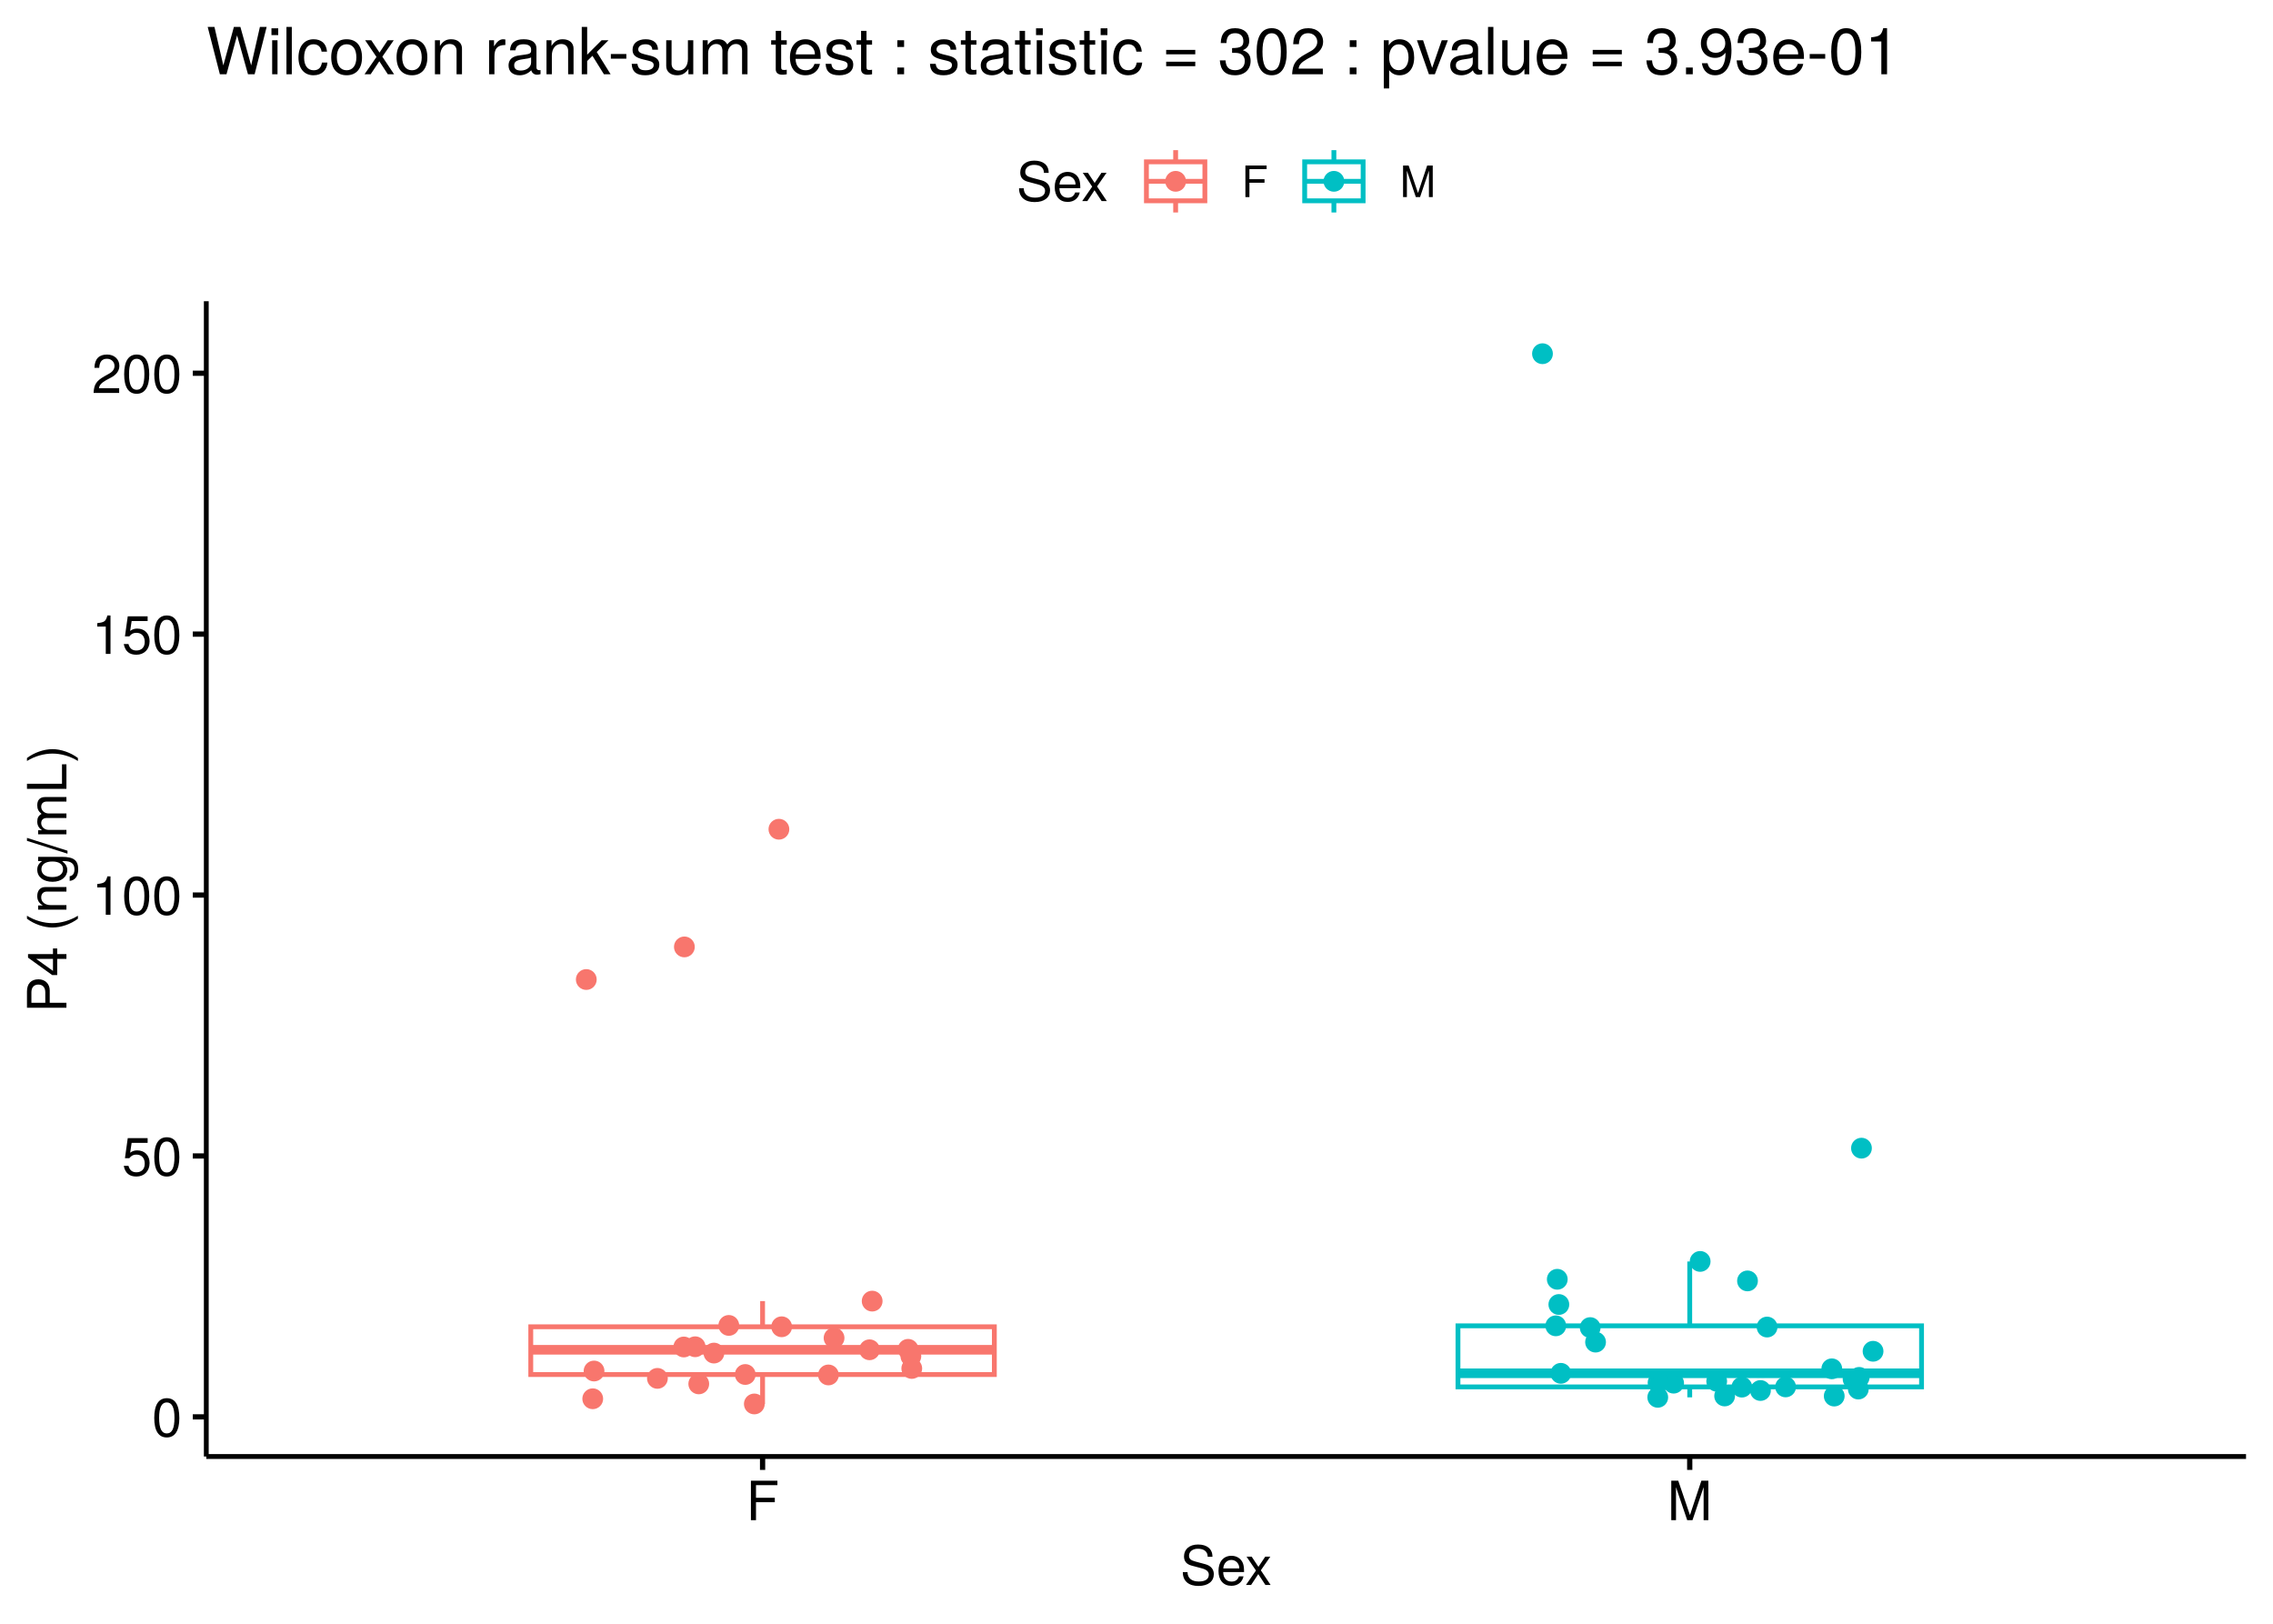
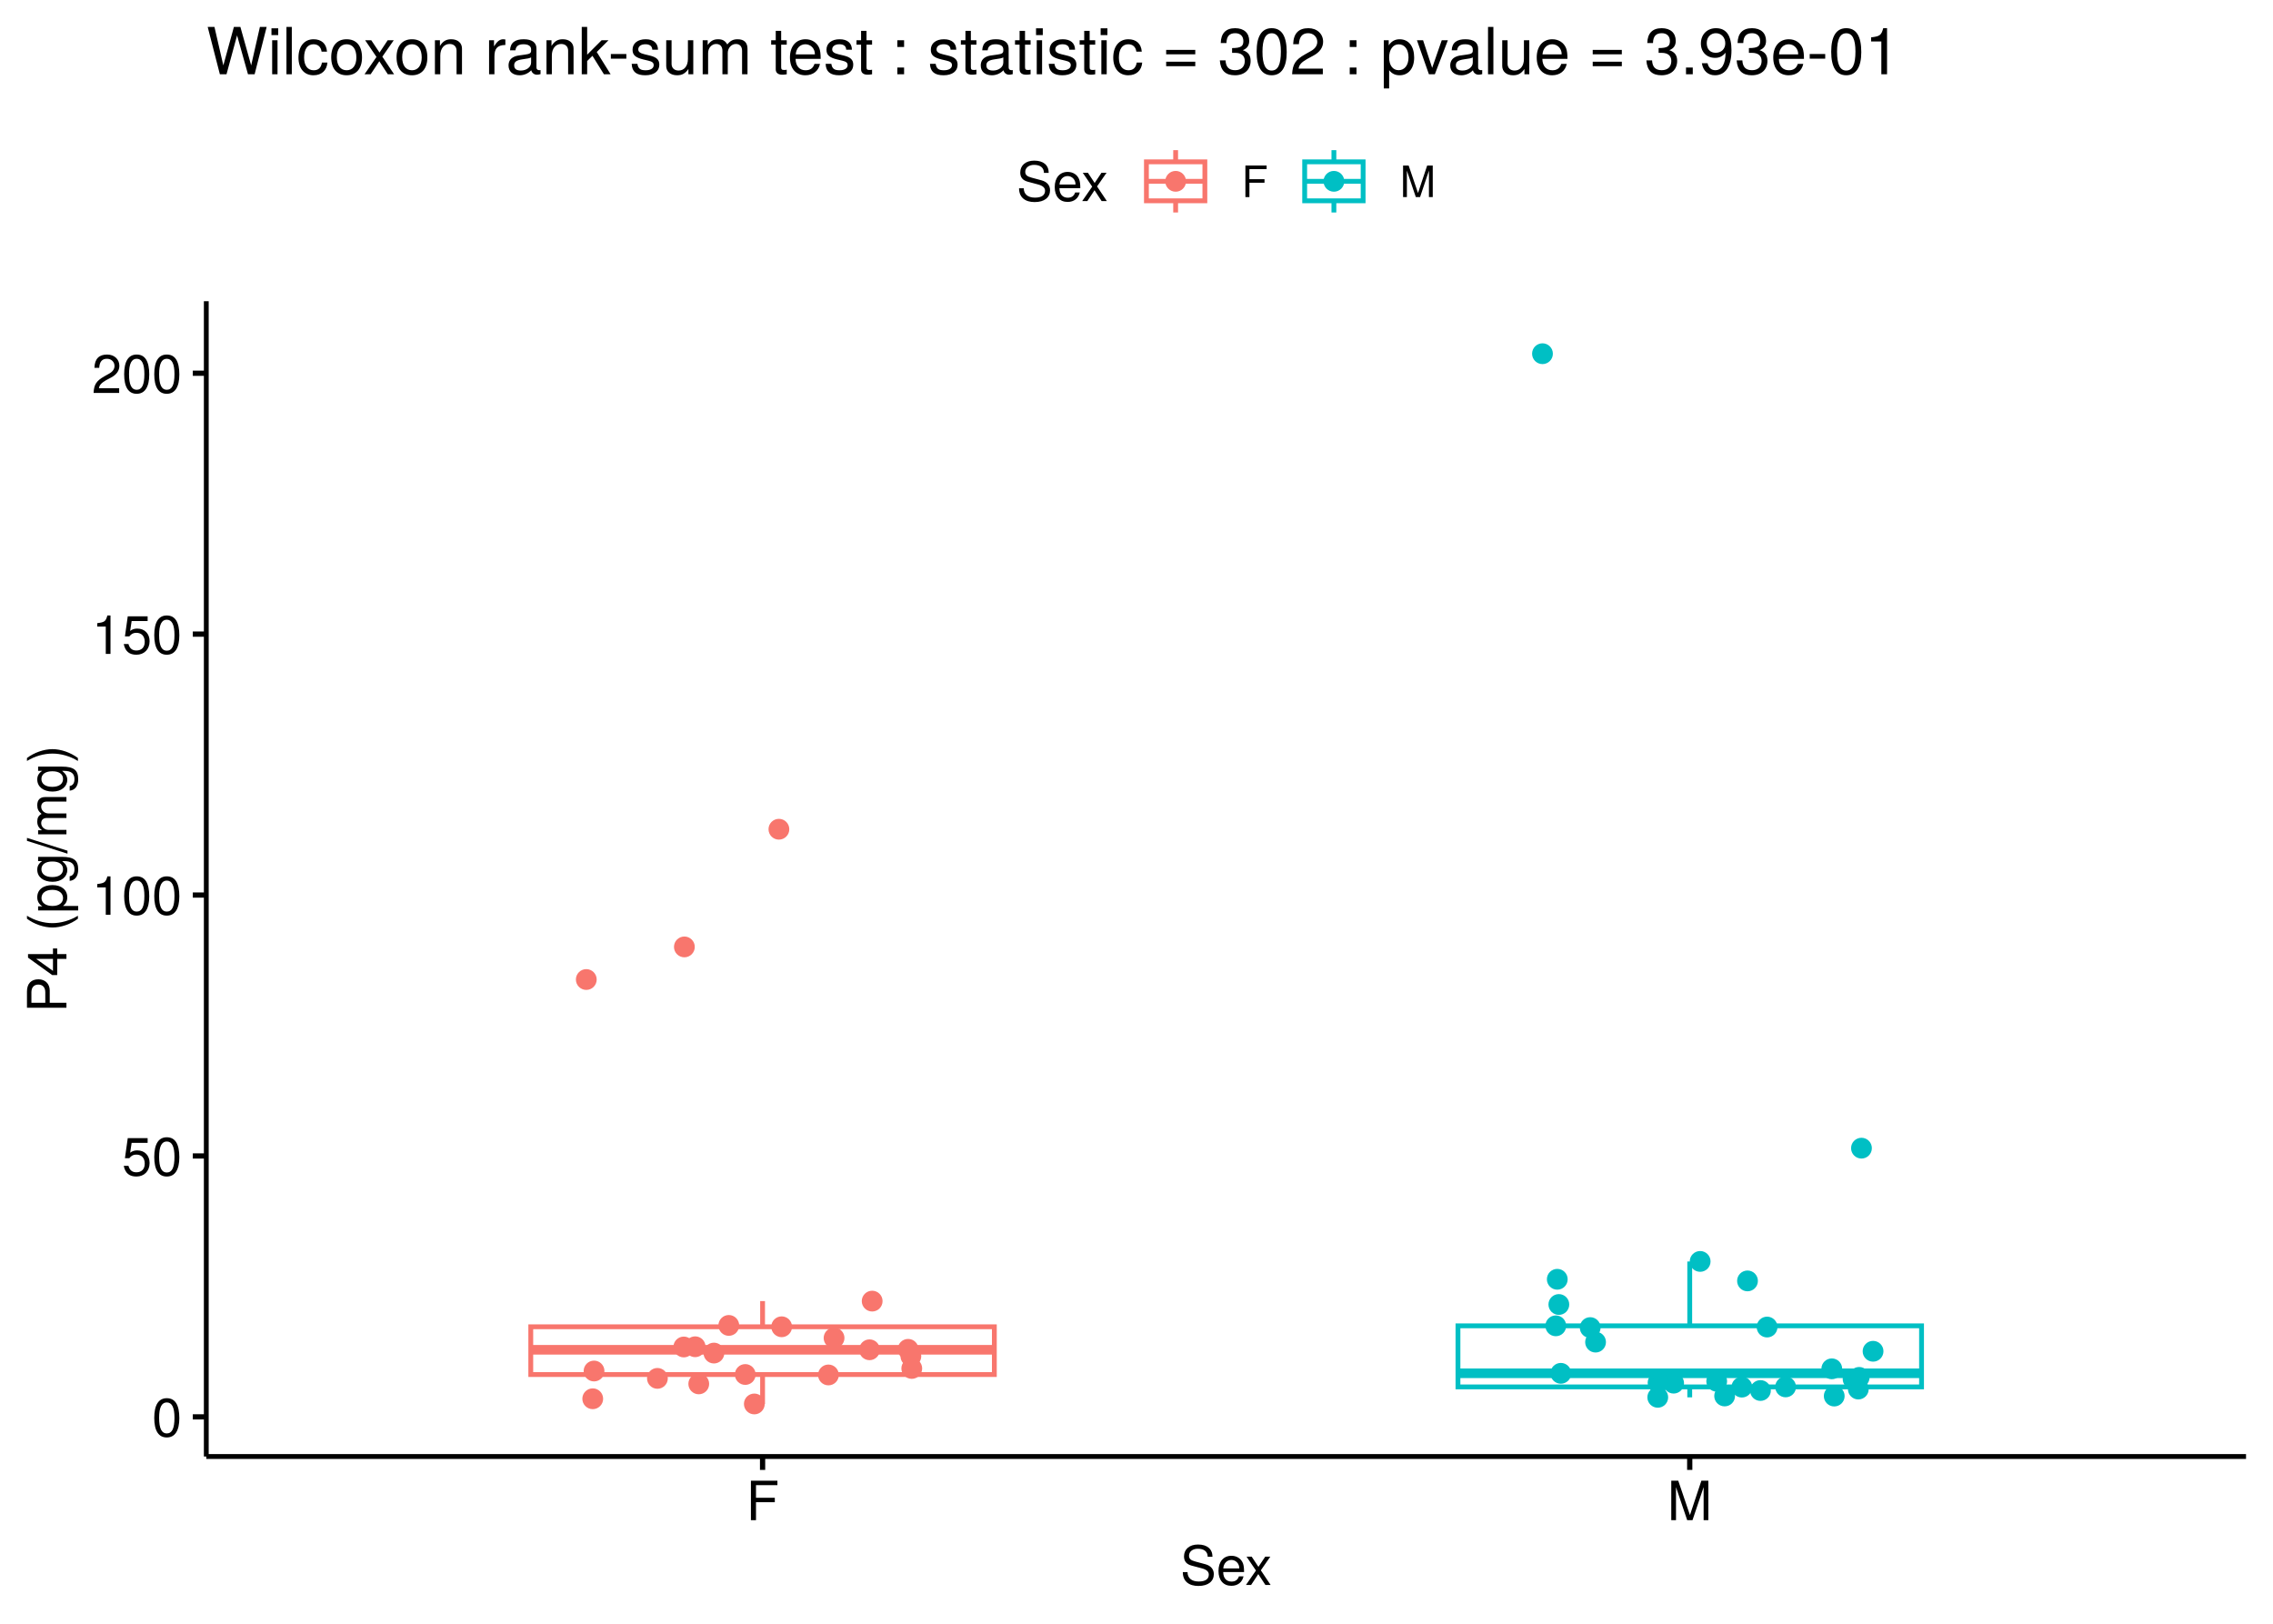
<svg xmlns="http://www.w3.org/2000/svg" class="svglite" width="504.00pt" height="360.00pt" viewBox="0 0 504.00 360.00">
  <defs>
    <style type="text/css">
    .svglite line, .svglite polyline, .svglite polygon, .svglite path, .svglite rect, .svglite circle {
      fill: none;
      stroke: #000000;
      stroke-linecap: round;
      stroke-linejoin: round;
      stroke-miterlimit: 10.00;
    }
    .svglite text {
      white-space: pre;
    }
  </style>
  </defs>
  <rect width="100%" height="100%" style="stroke: none; fill: #FFFFFF;" />
  <defs>
    <clipPath id="cpMC4wMHw1MDQuMDB8MC4wMHwzNjAuMDA=">
      <rect x="0.00" y="0.00" width="504.00" height="360.00" />
    </clipPath>
  </defs>
  <g clip-path="url(#cpMC4wMHw1MDQuMDB8MC4wMHwzNjAuMDA=)">
    <rect x="0.00" y="0.00" width="504.00" height="360.00" style="stroke-width: 1.16; stroke: #FFFFFF; fill: #FFFFFF;" />
  </g>
  <defs>
    <clipPath id="cpNDUuNzR8NDk4LjAyfDY2Ljc4fDMyMi45Mg==">
      <rect x="45.74" y="66.78" width="452.28" height="256.14" />
    </clipPath>
  </defs>
  <g clip-path="url(#cpNDUuNzR8NDk4LjAyfDY2Ljc4fDMyMi45Mg==)">
    <rect x="45.74" y="66.78" width="452.28" height="256.14" style="stroke-width: 1.16; stroke: none; fill: #FFFFFF;" />
    <line x1="169.09" y1="294.16" x2="169.09" y2="288.46" style="stroke-width: 1.07; stroke: #F8766D; stroke-linecap: butt;" />
    <line x1="169.09" y1="304.75" x2="169.09" y2="311.27" style="stroke-width: 1.07; stroke: #F8766D; stroke-linecap: butt;" />
    <polygon points="117.69,294.16 117.69,304.75 220.48,304.75 220.48,294.16 117.69,294.16 " style="stroke-width: 1.07; stroke: #F8766D; stroke-linecap: butt; stroke-linejoin: miter; fill: #FFFFFF;" />
    <line x1="117.69" y1="299.26" x2="220.48" y2="299.26" style="stroke-width: 2.13; stroke: #F8766D; stroke-linecap: butt; stroke-linejoin: miter;" />
    <line x1="374.67" y1="293.95" x2="374.67" y2="279.68" style="stroke-width: 1.07; stroke: #00BFC4; stroke-linecap: butt;" />
    <line x1="374.67" y1="307.49" x2="374.67" y2="309.81" style="stroke-width: 1.07; stroke: #00BFC4; stroke-linecap: butt;" />
    <polygon points="323.28,293.95 323.28,307.49 426.07,307.49 426.07,293.95 323.28,293.95 " style="stroke-width: 1.07; stroke: #00BFC4; stroke-linecap: butt; stroke-linejoin: miter; fill: #FFFFFF;" />
    <line x1="323.28" y1="304.47" x2="426.07" y2="304.47" style="stroke-width: 2.13; stroke: #00BFC4; stroke-linecap: butt; stroke-linejoin: miter;" />
    <circle cx="151.62" cy="298.64" r="1.95" style="stroke-width: 0.71; stroke: #F8766D; fill: #F8766D;" />
    <circle cx="192.80" cy="299.26" r="1.95" style="stroke-width: 0.71; stroke: #F8766D; fill: #F8766D;" />
    <circle cx="161.60" cy="293.86" r="1.95" style="stroke-width: 0.71; stroke: #F8766D; fill: #F8766D;" />
    <circle cx="406.17" cy="303.48" r="1.95" style="stroke-width: 0.71; stroke: #00BFC4; fill: #00BFC4;" />
    <circle cx="410.89" cy="305.74" r="1.95" style="stroke-width: 0.71; stroke: #00BFC4; fill: #00BFC4;" />
    <circle cx="131.72" cy="303.97" r="1.95" style="stroke-width: 0.71; stroke: #F8766D; fill: #F8766D;" />
    <circle cx="376.98" cy="279.67" r="1.95" style="stroke-width: 0.71; stroke: #00BFC4; fill: #00BFC4;" />
    <circle cx="201.36" cy="299.16" r="1.95" style="stroke-width: 0.71; stroke: #F8766D; fill: #F8766D;" />
    <circle cx="173.32" cy="294.16" r="1.95" style="stroke-width: 0.71; stroke: #F8766D; fill: #F8766D;" />
    <circle cx="371.10" cy="306.66" r="1.95" style="stroke-width: 0.71; stroke: #00BFC4; fill: #00BFC4;" />
    <circle cx="412.24" cy="305.38" r="1.95" style="stroke-width: 0.71; stroke: #00BFC4; fill: #00BFC4;" />
    <circle cx="165.25" cy="304.74" r="1.95" style="stroke-width: 0.71; stroke: #F8766D; fill: #F8766D;" />
    <circle cx="183.69" cy="304.84" r="1.95" style="stroke-width: 0.71; stroke: #F8766D; fill: #F8766D;" />
    <circle cx="380.65" cy="306.24" r="1.95" style="stroke-width: 0.71; stroke: #00BFC4; fill: #00BFC4;" />
    <circle cx="342.02" cy="78.42" r="1.95" style="stroke-width: 0.71; stroke: #00BFC4; fill: #00BFC4;" />
    <circle cx="201.97" cy="300.68" r="1.95" style="stroke-width: 0.71; stroke: #F8766D; fill: #F8766D;" />
    <circle cx="353.79" cy="297.56" r="1.95" style="stroke-width: 0.71; stroke: #00BFC4; fill: #00BFC4;" />
    <circle cx="131.43" cy="310.12" r="1.95" style="stroke-width: 0.71; stroke: #F8766D; fill: #F8766D;" />
    <circle cx="154.94" cy="306.82" r="1.95" style="stroke-width: 0.71; stroke: #F8766D; fill: #F8766D;" />
    <circle cx="412.05" cy="307.97" r="1.95" style="stroke-width: 0.71; stroke: #00BFC4; fill: #00BFC4;" />
    <circle cx="406.71" cy="309.52" r="1.95" style="stroke-width: 0.71; stroke: #00BFC4; fill: #00BFC4;" />
    <circle cx="184.94" cy="296.65" r="1.95" style="stroke-width: 0.71; stroke: #F8766D; fill: #F8766D;" />
    <circle cx="386.23" cy="307.54" r="1.95" style="stroke-width: 0.71; stroke: #00BFC4; fill: #00BFC4;" />
    <circle cx="415.32" cy="299.59" r="1.95" style="stroke-width: 0.71; stroke: #00BFC4; fill: #00BFC4;" />
    <circle cx="387.48" cy="283.99" r="1.95" style="stroke-width: 0.71; stroke: #00BFC4; fill: #00BFC4;" />
    <circle cx="391.82" cy="294.22" r="1.95" style="stroke-width: 0.71; stroke: #00BFC4; fill: #00BFC4;" />
    <circle cx="172.71" cy="183.85" r="1.95" style="stroke-width: 0.71; stroke: #F8766D; fill: #F8766D;" />
    <circle cx="382.41" cy="309.50" r="1.95" style="stroke-width: 0.71; stroke: #00BFC4; fill: #00BFC4;" />
    <circle cx="151.75" cy="209.94" r="1.95" style="stroke-width: 0.71; stroke: #F8766D; fill: #F8766D;" />
    <circle cx="345.65" cy="289.22" r="1.95" style="stroke-width: 0.71; stroke: #00BFC4; fill: #00BFC4;" />
    <circle cx="412.75" cy="254.56" r="1.95" style="stroke-width: 0.71; stroke: #00BFC4; fill: #00BFC4;" />
    <circle cx="202.17" cy="303.40" r="1.95" style="stroke-width: 0.71; stroke: #F8766D; fill: #F8766D;" />
    <circle cx="390.35" cy="308.29" r="1.95" style="stroke-width: 0.71; stroke: #00BFC4; fill: #00BFC4;" />
    <circle cx="193.39" cy="288.47" r="1.95" style="stroke-width: 0.71; stroke: #F8766D; fill: #F8766D;" />
    <circle cx="130.00" cy="217.17" r="1.95" style="stroke-width: 0.71; stroke: #F8766D; fill: #F8766D;" />
    <circle cx="167.26" cy="311.27" r="1.95" style="stroke-width: 0.71; stroke: #F8766D; fill: #F8766D;" />
    <circle cx="395.93" cy="307.49" r="1.95" style="stroke-width: 0.71; stroke: #00BFC4; fill: #00BFC4;" />
    <circle cx="145.77" cy="305.60" r="1.95" style="stroke-width: 0.71; stroke: #F8766D; fill: #F8766D;" />
    <circle cx="154.14" cy="298.59" r="1.95" style="stroke-width: 0.71; stroke: #F8766D; fill: #F8766D;" />
    <circle cx="352.60" cy="294.34" r="1.95" style="stroke-width: 0.71; stroke: #00BFC4; fill: #00BFC4;" />
    <circle cx="345.30" cy="283.63" r="1.95" style="stroke-width: 0.71; stroke: #00BFC4; fill: #00BFC4;" />
    <circle cx="367.65" cy="306.56" r="1.95" style="stroke-width: 0.71; stroke: #00BFC4; fill: #00BFC4;" />
    <circle cx="367.58" cy="309.80" r="1.95" style="stroke-width: 0.71; stroke: #00BFC4; fill: #00BFC4;" />
    <circle cx="158.30" cy="299.99" r="1.95" style="stroke-width: 0.71; stroke: #F8766D; fill: #F8766D;" />
    <circle cx="346.09" cy="304.48" r="1.95" style="stroke-width: 0.71; stroke: #00BFC4; fill: #00BFC4;" />
    <circle cx="344.97" cy="293.95" r="1.95" style="stroke-width: 0.71; stroke: #00BFC4; fill: #00BFC4;" />
  </g>
  <g clip-path="url(#cpMC4wMHw1MDQuMDB8MC4wMHwzNjAuMDA=)">
    <polyline points="45.74,322.92 45.74,66.78 " style="stroke-width: 1.07; stroke-linecap: butt;" />
    <text x="40.36" y="318.51" text-anchor="end" style="font-size: 12.00px; font-weight: 0; font-family: &quot;TeX Gyre Heros&quot;;" textLength="6.67px" lengthAdjust="spacingAndGlyphs">0</text>
    <text x="40.36" y="260.66" text-anchor="end" style="font-size: 12.00px; font-weight: 0; font-family: &quot;TeX Gyre Heros&quot;;" textLength="13.35px" lengthAdjust="spacingAndGlyphs">50</text>
    <text x="40.36" y="202.81" text-anchor="end" style="font-size: 12.00px; font-weight: 0; font-family: &quot;TeX Gyre Heros&quot;;" textLength="20.02px" lengthAdjust="spacingAndGlyphs">100</text>
    <text x="40.36" y="144.97" text-anchor="end" style="font-size: 12.00px; font-weight: 0; font-family: &quot;TeX Gyre Heros&quot;;" textLength="20.02px" lengthAdjust="spacingAndGlyphs">150</text>
    <text x="40.36" y="87.12" text-anchor="end" style="font-size: 12.00px; font-weight: 0; font-family: &quot;TeX Gyre Heros&quot;;" textLength="20.02px" lengthAdjust="spacingAndGlyphs">200</text>
    <polyline points="42.75,314.13 45.74,314.13 " style="stroke-width: 1.16; stroke-linecap: butt;" />
    <polyline points="42.75,256.29 45.74,256.29 " style="stroke-width: 1.16; stroke-linecap: butt;" />
    <polyline points="42.75,198.44 45.74,198.44 " style="stroke-width: 1.16; stroke-linecap: butt;" />
    <polyline points="42.75,140.59 45.74,140.59 " style="stroke-width: 1.16; stroke-linecap: butt;" />
    <polyline points="42.75,82.75 45.74,82.75 " style="stroke-width: 1.16; stroke-linecap: butt;" />
    <polyline points="45.74,322.92 498.02,322.92 " style="stroke-width: 1.07; stroke-linecap: butt;" />
    <polyline points="169.09,325.90 169.09,322.92 " style="stroke-width: 1.16; stroke-linecap: butt;" />
    <polyline points="374.67,325.90 374.67,322.92 " style="stroke-width: 1.16; stroke-linecap: butt;" />
    <text x="169.09" y="337.04" text-anchor="middle" style="font-size: 12.00px; font-weight: 0; font-family: &quot;TeX Gyre Heros&quot;;" textLength="7.33px" lengthAdjust="spacingAndGlyphs">F</text>
    <text x="374.67" y="337.04" text-anchor="middle" style="font-size: 12.00px; font-weight: 0; font-family: &quot;TeX Gyre Heros&quot;;" textLength="9.99px" lengthAdjust="spacingAndGlyphs">M</text>
    <text x="271.88" y="351.40" text-anchor="middle" style="font-size: 12.00px; font-weight: 0; font-family: &quot;TeX Gyre Heros&quot;;" textLength="20.68px" lengthAdjust="spacingAndGlyphs">Sex</text>
-     <text transform="translate(14.73,194.85) rotate(-90)" text-anchor="middle" style="font-size: 12.00px; font-weight: 0; font-family: &quot;TeX Gyre Heros&quot;;" textLength="59.36px" lengthAdjust="spacingAndGlyphs">P4 (ng/mL)</text>
+     <text transform="translate(14.73,194.85) rotate(-90)" text-anchor="middle" style="font-size: 12.00px; font-weight: 0; font-family: &quot;TeX Gyre Heros&quot;;" textLength="59.36px" lengthAdjust="spacingAndGlyphs">P4 (pg/mg)</text>
    <rect x="219.40" y="25.58" width="104.96" height="29.24" style="stroke-width: 1.16; stroke: none; fill: #FFFFFF;" />
    <text x="225.38" y="44.58" style="font-size: 12.00px; font-weight: 0; font-family: &quot;TeX Gyre Heros&quot;;" textLength="20.68px" lengthAdjust="spacingAndGlyphs">Sex</text>
    <polyline points="260.68,47.11 260.68,44.52 " style="stroke-width: 1.07; stroke: #F8766D; stroke-linecap: butt; stroke-linejoin: miter;" />
    <polyline points="260.68,35.88 260.68,33.29 " style="stroke-width: 1.07; stroke: #F8766D; stroke-linecap: butt; stroke-linejoin: miter;" />
    <rect x="254.20" y="35.88" width="12.96" height="8.64" style="stroke-width: 1.07; stroke: #F8766D; stroke-linecap: butt; stroke-linejoin: miter; fill: #FFFFFF;" />
    <polyline points="254.20,40.20 267.16,40.20 " style="stroke-width: 1.07; stroke: #F8766D; stroke-linecap: butt; stroke-linejoin: miter;" />
    <circle cx="260.68" cy="40.20" r="1.95" style="stroke-width: 0.71; stroke: #F8766D; fill: #F8766D;" />
    <polyline points="295.77,47.11 295.77,44.52 " style="stroke-width: 1.07; stroke: #00BFC4; stroke-linecap: butt; stroke-linejoin: miter;" />
    <polyline points="295.77,35.88 295.77,33.29 " style="stroke-width: 1.07; stroke: #00BFC4; stroke-linecap: butt; stroke-linejoin: miter;" />
    <rect x="289.29" y="35.88" width="12.96" height="8.64" style="stroke-width: 1.07; stroke: #00BFC4; stroke-linecap: butt; stroke-linejoin: miter; fill: #FFFFFF;" />
    <polyline points="289.29,40.20 302.25,40.20 " style="stroke-width: 1.07; stroke: #00BFC4; stroke-linecap: butt; stroke-linejoin: miter;" />
    <circle cx="295.77" cy="40.20" r="1.95" style="stroke-width: 0.71; stroke: #00BFC4; fill: #00BFC4;" />
    <text x="275.29" y="43.70" style="font-size: 9.60px; font-weight: 0; font-family: &quot;TeX Gyre Heros&quot;;" textLength="5.86px" lengthAdjust="spacingAndGlyphs">F</text>
    <text x="310.39" y="43.70" style="font-size: 9.60px; font-weight: 0; font-family: &quot;TeX Gyre Heros&quot;;" textLength="7.99px" lengthAdjust="spacingAndGlyphs">M</text>
    <text x="45.74" y="16.47" style="font-size: 14.40px; font-weight: 0; font-family: &quot;TeX Gyre Heros&quot;;" textLength="377.52px" lengthAdjust="spacingAndGlyphs">Wilcoxon rank-sum test : statistic = 302 : pvalue = 3.93e-01</text>
  </g>
</svg>
